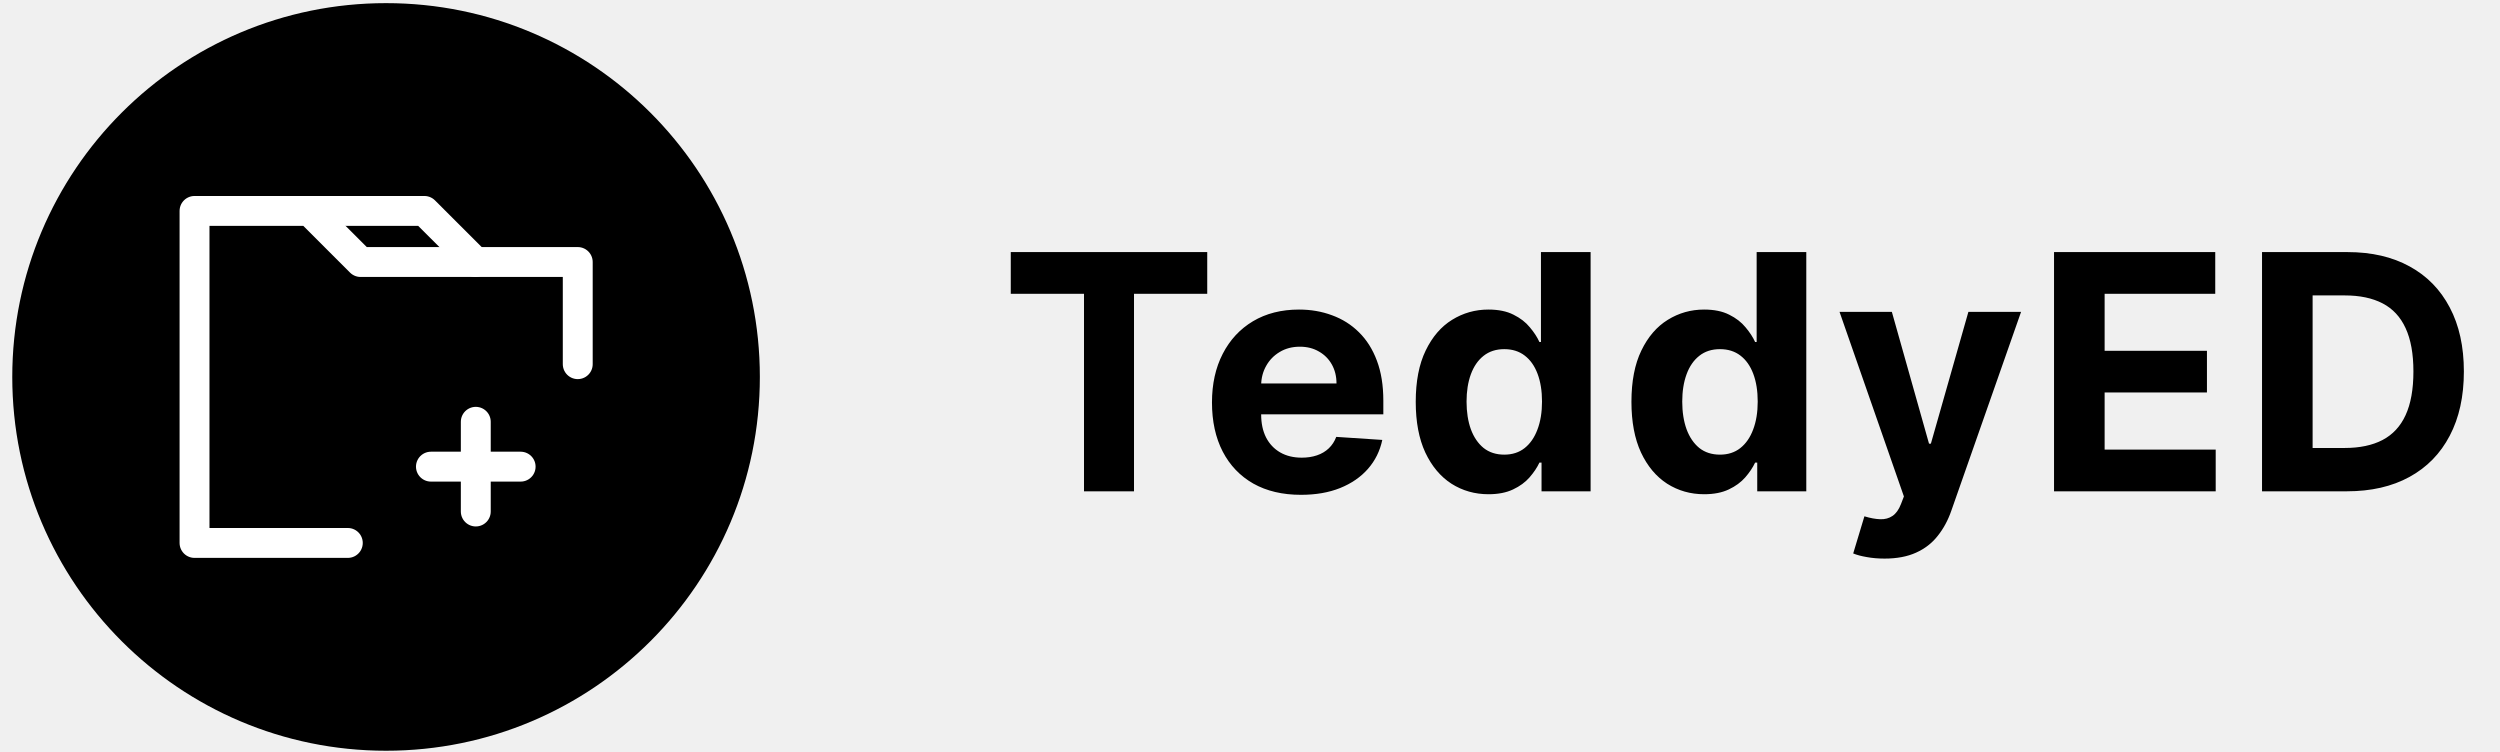
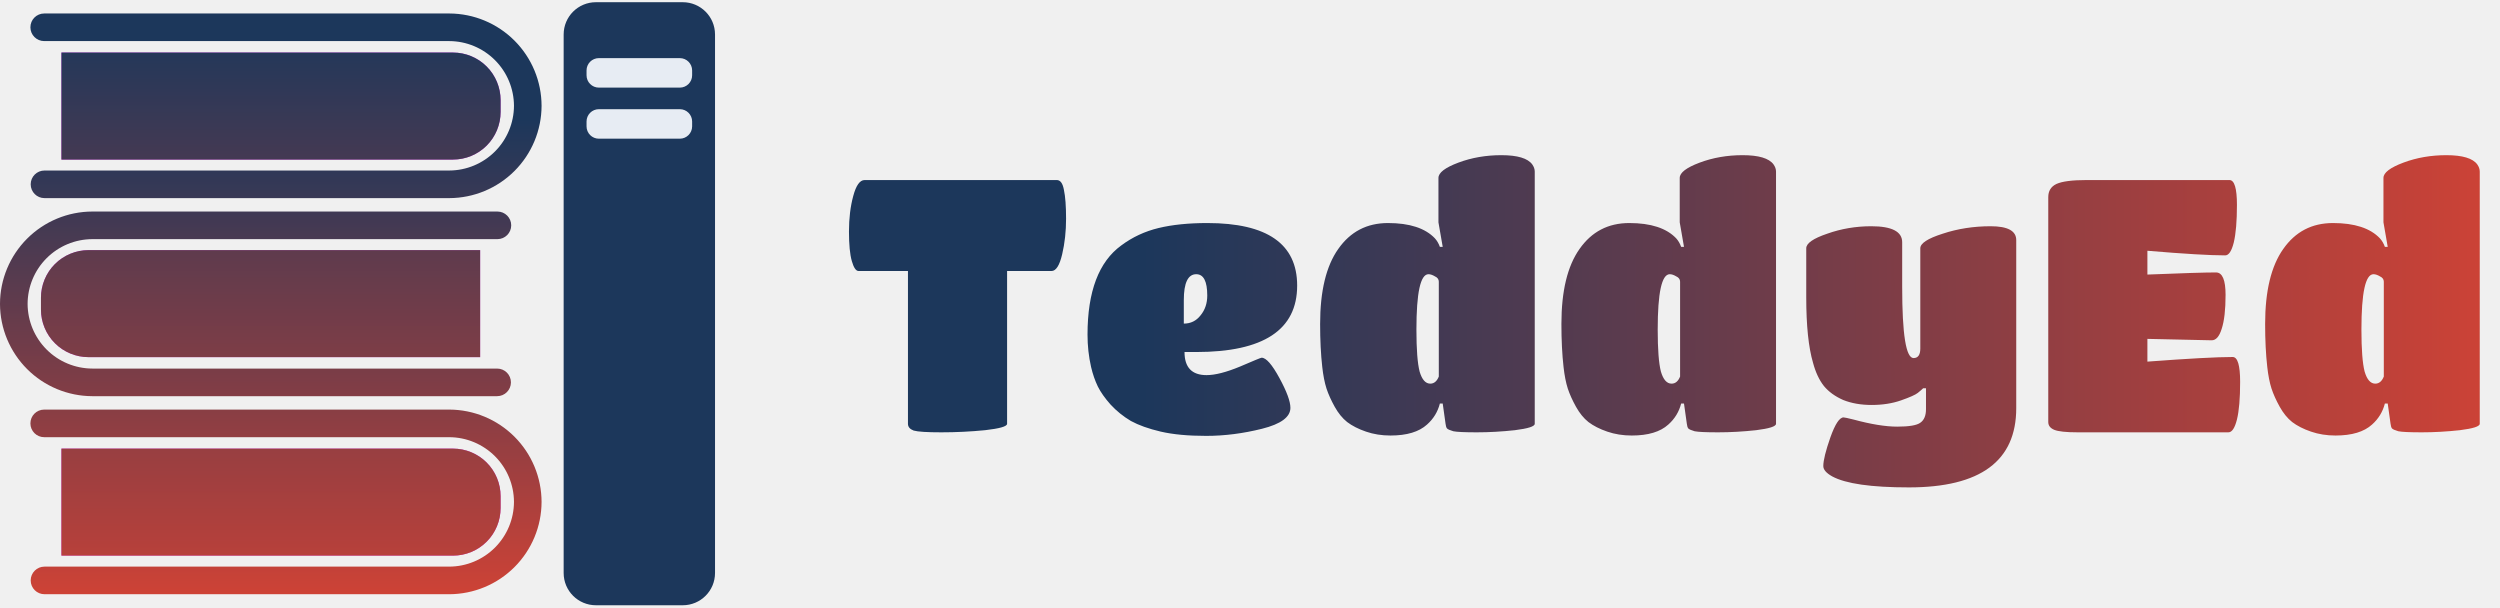
- <svg xmlns="http://www.w3.org/2000/svg" width="153" height="46" viewBox="0 0 153 46" fill="none">
-   <path fill-rule="evenodd" clip-rule="evenodd" d="M23.627 45.945C10.993 45.945 0.751 35.703 0.751 23.069C0.751 10.434 10.993 0.192 23.627 0.192C36.261 0.192 46.503 10.434 46.503 23.069C46.503 35.703 36.261 45.945 23.627 45.945Z" fill="black" />
-   <path d="M35.358 22.287V16.035H22.068L18.941 12.909H11.905V33.228H21.286" stroke="white" stroke-width="1.83" stroke-linecap="round" stroke-linejoin="round" />
-   <path d="M18.939 12.909H25.973L29.099 16.033" stroke="white" stroke-width="1.83" stroke-linecap="round" stroke-linejoin="round" />
-   <path d="M29.118 25.814V31.304" stroke="white" stroke-width="1.83" stroke-linecap="round" stroke-linejoin="round" />
-   <path d="M31.863 28.559H26.373" stroke="white" stroke-width="1.83" stroke-linecap="round" stroke-linejoin="round" />
-   <path d="M61.859 17.98V15.428H73.883V17.98H69.401V30.068H66.341V17.98H61.859ZM79.621 30.283C78.491 30.283 77.519 30.054 76.704 29.596C75.894 29.134 75.269 28.481 74.831 27.638C74.392 26.789 74.173 25.786 74.173 24.628C74.173 23.499 74.392 22.507 74.831 21.654C75.269 20.801 75.886 20.136 76.682 19.66C77.483 19.183 78.422 18.945 79.499 18.945C80.224 18.945 80.898 19.062 81.522 19.295C82.151 19.524 82.699 19.869 83.166 20.332C83.638 20.794 84.005 21.375 84.267 22.076C84.529 22.772 84.66 23.587 84.66 24.521V25.357H75.388V23.47H81.794C81.794 23.032 81.698 22.643 81.508 22.305C81.317 21.966 81.053 21.702 80.714 21.511C80.381 21.316 79.992 21.218 79.549 21.218C79.087 21.218 78.677 21.325 78.32 21.54C77.967 21.75 77.69 22.033 77.49 22.391C77.29 22.743 77.188 23.136 77.183 23.57V25.364C77.183 25.908 77.283 26.377 77.483 26.773C77.688 27.168 77.976 27.473 78.348 27.688C78.72 27.902 79.161 28.009 79.671 28.009C80.009 28.009 80.319 27.962 80.6 27.866C80.881 27.771 81.122 27.628 81.322 27.438C81.522 27.247 81.675 27.013 81.779 26.737L84.596 26.923C84.453 27.6 84.16 28.191 83.717 28.696C83.278 29.196 82.711 29.587 82.015 29.868C81.324 30.145 80.526 30.283 79.621 30.283ZM91.097 30.247C90.263 30.247 89.507 30.033 88.831 29.604C88.159 29.17 87.625 28.534 87.229 27.695C86.838 26.851 86.643 25.817 86.643 24.592C86.643 23.334 86.846 22.288 87.251 21.454C87.656 20.615 88.194 19.989 88.866 19.574C89.543 19.154 90.284 18.945 91.09 18.945C91.704 18.945 92.217 19.05 92.626 19.259C93.041 19.464 93.375 19.722 93.627 20.032C93.885 20.337 94.08 20.637 94.213 20.932H94.306V15.428H97.345V30.068H94.342V28.31H94.213C94.071 28.615 93.868 28.917 93.606 29.218C93.349 29.513 93.013 29.759 92.598 29.954C92.188 30.149 91.688 30.247 91.097 30.247ZM92.062 27.824C92.553 27.824 92.967 27.69 93.306 27.423C93.649 27.152 93.911 26.773 94.092 26.287C94.278 25.8 94.371 25.231 94.371 24.578C94.371 23.925 94.28 23.358 94.099 22.877C93.918 22.395 93.656 22.024 93.313 21.762C92.97 21.499 92.553 21.368 92.062 21.368C91.561 21.368 91.14 21.504 90.796 21.776C90.453 22.047 90.194 22.424 90.017 22.905C89.841 23.387 89.753 23.944 89.753 24.578C89.753 25.217 89.841 25.782 90.017 26.272C90.198 26.759 90.458 27.14 90.796 27.416C91.14 27.688 91.561 27.824 92.062 27.824ZM104.297 30.247C103.463 30.247 102.708 30.033 102.031 29.604C101.359 29.17 100.825 28.534 100.43 27.695C100.039 26.851 99.844 25.817 99.844 24.592C99.844 23.334 100.046 22.288 100.451 21.454C100.856 20.615 101.395 19.989 102.067 19.574C102.744 19.154 103.485 18.945 104.29 18.945C104.905 18.945 105.417 19.05 105.827 19.259C106.242 19.464 106.575 19.722 106.828 20.032C107.085 20.337 107.281 20.637 107.414 20.932H107.507V15.428H110.545V30.068H107.543V28.31H107.414C107.271 28.615 107.069 28.917 106.807 29.218C106.549 29.513 106.213 29.759 105.799 29.954C105.389 30.149 104.888 30.247 104.297 30.247ZM105.262 27.824C105.753 27.824 106.168 27.69 106.506 27.423C106.85 27.152 107.112 26.773 107.293 26.287C107.479 25.8 107.572 25.231 107.572 24.578C107.572 23.925 107.481 23.358 107.3 22.877C107.119 22.395 106.857 22.024 106.514 21.762C106.17 21.499 105.753 21.368 105.262 21.368C104.762 21.368 104.34 21.504 103.997 21.776C103.654 22.047 103.394 22.424 103.218 22.905C103.042 23.387 102.953 23.944 102.953 24.578C102.953 25.217 103.042 25.782 103.218 26.272C103.399 26.759 103.659 27.14 103.997 27.416C104.34 27.688 104.762 27.824 105.262 27.824ZM115.332 34.186C114.946 34.186 114.584 34.155 114.245 34.093C113.912 34.036 113.635 33.962 113.416 33.871L114.102 31.598C114.46 31.708 114.782 31.767 115.068 31.777C115.358 31.787 115.608 31.72 115.818 31.577C116.033 31.434 116.207 31.191 116.34 30.848L116.519 30.383L112.58 19.088H115.782L118.056 27.152H118.17L120.465 19.088H123.689L119.421 31.255C119.216 31.846 118.937 32.361 118.585 32.799C118.237 33.242 117.796 33.583 117.262 33.822C116.728 34.065 116.085 34.186 115.332 34.186ZM125.707 30.068V15.428H135.573V17.98H128.803V21.468H135.065V24.02H128.803V27.516H135.601V30.068H125.707ZM143.626 30.068H138.436V15.428H143.669C145.142 15.428 146.409 15.721 147.472 16.307C148.535 16.888 149.352 17.725 149.924 18.816C150.501 19.908 150.789 21.213 150.789 22.734C150.789 24.259 150.501 25.569 149.924 26.666C149.352 27.762 148.53 28.603 147.458 29.189C146.39 29.775 145.113 30.068 143.626 30.068ZM141.532 27.416H143.497C144.413 27.416 145.182 27.254 145.807 26.93C146.436 26.601 146.907 26.094 147.222 25.407C147.541 24.716 147.701 23.825 147.701 22.734C147.701 21.652 147.541 20.768 147.222 20.081C146.907 19.395 146.438 18.89 145.814 18.566C145.189 18.242 144.42 18.08 143.505 18.08H141.532V27.416Z" fill="black" />
+ <svg xmlns="http://www.w3.org/2000/svg" width="395" height="96" viewBox="0 0 395 96" fill="none">
+   <path fill-rule="evenodd" clip-rule="evenodd" d="M4.804 4.311C4.804 3.107 5.78 2.131 6.984 2.131H70.99H70.998C74.859 2.145 78.559 3.686 81.288 6.417C84.018 9.148 85.557 12.849 85.568 16.71V16.723C85.557 20.585 84.018 24.285 81.288 27.017C78.559 29.748 74.859 31.289 70.998 31.303L70.99 31.303H7.03C5.825 31.303 4.849 30.327 4.849 29.122C4.849 27.918 5.825 26.942 7.03 26.942H70.986C73.694 26.931 76.289 25.85 78.204 23.934C80.118 22.019 81.198 19.424 81.208 16.717C81.198 14.009 80.118 11.415 78.204 9.5C76.289 7.584 73.695 6.502 70.986 6.492H6.984C5.78 6.492 4.804 5.515 4.804 4.311ZM14.579 33.423L14.586 33.423L78.591 33.423C79.796 33.423 80.772 34.399 80.772 35.603C80.772 36.807 79.796 37.784 78.591 37.784H14.589C11.879 37.793 9.283 38.873 7.367 40.79C5.451 42.705 4.371 45.3 4.361 48.009C4.371 50.718 5.451 53.313 7.367 55.228C9.283 57.145 11.88 58.225 14.59 58.234H78.546C79.751 58.234 80.727 59.21 80.727 60.415C80.727 61.619 79.751 62.595 78.546 62.595H14.586L14.579 62.595C10.716 62.583 7.015 61.044 4.283 58.312C1.551 55.58 0.012 51.879 3.98159e-05 48.016L0 48.002C0.012 44.139 1.551 40.438 4.283 37.706C7.015 34.974 10.716 33.435 14.579 33.423ZM6.984 64.715C5.78 64.715 4.804 65.691 4.804 66.895C4.804 68.1 5.78 69.076 6.984 69.076H70.986C73.694 69.087 76.289 70.168 78.204 72.084C80.118 73.999 81.198 76.593 81.208 79.301C81.198 82.009 80.118 84.603 78.204 86.518C76.289 88.434 73.694 89.516 70.986 89.526H7.03C5.825 89.526 4.849 90.502 4.849 91.707C4.849 92.911 5.825 93.887 7.03 93.887H70.99L70.998 93.887C74.859 93.873 78.559 92.332 81.288 89.601C84.018 86.87 85.557 83.169 85.568 79.308V79.294C85.557 75.433 84.018 71.733 81.288 69.001C78.559 66.27 74.859 64.729 70.998 64.715H70.99H6.984Z" fill="url(#paint0_linear_468_2553)" />
+   <path fill-rule="evenodd" clip-rule="evenodd" d="M9.706 8.303H71.576C73.57 8.303 75.483 9.095 76.893 10.505C78.303 11.915 79.095 13.827 79.095 15.821V17.693C79.095 19.687 78.303 21.6 76.893 23.01C75.483 24.42 73.57 25.212 71.576 25.212H9.706V8.303ZM75.862 56.428H13.992C13.005 56.428 12.027 56.234 11.115 55.856C10.203 55.478 9.374 54.925 8.676 54.226C7.977 53.528 7.424 52.699 7.046 51.787C6.668 50.875 6.473 49.897 6.473 48.91V47.038C6.473 46.05 6.668 45.073 7.046 44.161C7.424 43.248 7.977 42.419 8.676 41.721C9.374 41.023 10.203 40.469 11.115 40.092C12.027 39.714 13.005 39.519 13.992 39.519H75.862V56.428ZM71.576 70.88H9.706V87.789H71.576C73.57 87.789 75.483 86.997 76.893 85.587C78.303 84.177 79.095 82.265 79.095 80.271V78.399C79.095 76.405 78.303 74.492 76.893 73.082C75.483 71.672 73.57 70.88 71.576 70.88Z" fill="#DE49F1" />
+   <path fill-rule="evenodd" clip-rule="evenodd" d="M9.706 8.303H71.576C73.57 8.303 75.483 9.095 76.893 10.505C78.303 11.915 79.095 13.827 79.095 15.821V17.693C79.095 19.687 78.303 21.6 76.893 23.01C75.483 24.42 73.57 25.212 71.576 25.212H9.706V8.303ZM75.862 56.428H13.992C13.005 56.428 12.027 56.234 11.115 55.856C10.203 55.478 9.374 54.925 8.676 54.226C7.977 53.528 7.424 52.699 7.046 51.787C6.668 50.875 6.473 49.897 6.473 48.91V47.038C6.473 46.05 6.668 45.073 7.046 44.161C7.424 43.248 7.977 42.419 8.676 41.721C9.374 41.023 10.203 40.469 11.115 40.092C12.027 39.714 13.005 39.519 13.992 39.519H75.862V56.428ZM71.576 70.88H9.706V87.789H71.576C73.57 87.789 75.483 86.997 76.893 85.587C78.303 84.177 79.095 82.265 79.095 80.271V78.399C79.095 76.405 78.303 74.492 76.893 73.082C75.483 71.672 73.57 70.88 71.576 70.88Z" fill="url(#paint1_linear_468_2553)" />
+   <path d="M107.876 0.349H94.155C91.339 0.349 89.057 2.631 89.057 5.446V90.534C89.057 93.349 91.339 95.631 94.155 95.631H107.876C110.691 95.631 112.974 93.349 112.974 90.534V5.446C112.974 2.631 110.691 0.349 107.876 0.349Z" fill="#1C375B" />
+   <path d="M107.41 9.183H94.621C93.545 9.183 92.674 10.055 92.674 11.13V11.897C92.674 12.972 93.545 13.844 94.621 13.844H107.41C108.485 13.844 109.357 12.972 109.357 11.897V11.13C109.357 10.055 108.485 9.183 107.41 9.183Z" fill="#E7ECF3" />
+   <path d="M107.41 17.251H94.621C93.545 17.251 92.674 18.123 92.674 19.198V19.965C92.674 21.041 93.545 21.913 94.621 21.913H107.41C108.485 21.913 109.357 21.041 109.357 19.965V19.198C109.357 18.123 108.485 17.251 107.41 17.251Z" fill="#E7ECF3" />
+   <path d="M159.12 66.96C159.12 67.372 157.96 67.709 155.639 67.971C153.356 68.195 151.054 68.308 148.734 68.308C146.451 68.308 144.991 68.214 144.355 68.027C143.756 67.802 143.457 67.447 143.457 66.96V42.82H135.653C135.242 42.82 134.886 42.296 134.587 41.248C134.287 40.2 134.137 38.647 134.137 36.588C134.137 34.492 134.362 32.621 134.811 30.974C135.26 29.29 135.859 28.448 136.608 28.448H166.979C167.541 28.448 167.915 28.972 168.102 30.02C168.327 31.068 168.439 32.584 168.439 34.567C168.439 36.551 168.233 38.422 167.822 40.181C167.41 41.941 166.848 42.82 166.137 42.82H159.12V66.96ZM187.154 55.62C187.154 58.053 188.315 59.269 190.635 59.269C191.982 59.269 193.741 58.82 195.912 57.922C198.083 56.986 199.224 56.518 199.337 56.518C200.048 56.518 200.984 57.585 202.144 59.718C203.304 61.852 203.884 63.423 203.884 64.434C203.884 65.894 202.387 66.998 199.393 67.746C196.399 68.495 193.461 68.869 190.579 68.869C187.734 68.869 185.339 68.644 183.393 68.195C181.484 67.746 179.912 67.185 178.677 66.511C177.48 65.8 176.413 64.939 175.477 63.929C174.579 62.918 173.905 61.964 173.456 61.066C173.007 60.13 172.651 59.101 172.389 57.978C172.015 56.331 171.828 54.628 171.828 52.869C171.828 46.057 173.606 41.36 177.161 38.778C178.92 37.468 180.885 36.551 183.056 36.027C185.227 35.503 187.791 35.241 190.747 35.241C200.216 35.241 204.951 38.535 204.951 45.122C204.951 52.12 199.636 55.62 189.007 55.62H187.154ZM187.042 47.423V51.129C188.127 51.129 189.007 50.698 189.681 49.837C190.392 48.977 190.747 47.929 190.747 46.694C190.747 44.448 190.167 43.325 189.007 43.325C187.697 43.325 187.042 44.691 187.042 47.423ZM219.696 68.813C218.311 68.813 217.02 68.607 215.822 68.195C214.625 67.784 213.633 67.278 212.847 66.68C212.098 66.081 211.443 65.276 210.882 64.266C210.32 63.255 209.89 62.301 209.591 61.402C209.291 60.467 209.067 59.325 208.917 57.978C208.692 55.994 208.58 53.73 208.58 51.185C208.58 45.983 209.535 42.034 211.443 39.339C213.352 36.607 215.972 35.241 219.303 35.241C222.709 35.241 225.179 36.046 226.713 37.655C227.05 38.029 227.312 38.478 227.499 39.002H227.949L227.275 35.129V28.111C227.275 27.288 228.323 26.483 230.419 25.697C232.515 24.911 234.779 24.518 237.212 24.518C239.757 24.518 241.385 25.005 242.096 25.978C242.358 26.352 242.489 26.727 242.489 27.101V66.96C242.489 67.372 241.441 67.709 239.345 67.971C237.286 68.195 235.284 68.308 233.338 68.308C231.429 68.308 230.194 68.251 229.633 68.139C229.109 67.99 228.772 67.84 228.622 67.69C228.51 67.54 228.435 67.297 228.398 66.96L227.949 63.76H227.499C227.163 65.07 226.489 66.174 225.478 67.073C224.206 68.233 222.278 68.813 219.696 68.813ZM225.984 60.616C226.582 60.616 227.032 60.242 227.331 59.494V44.504C227.331 44.13 227.125 43.849 226.713 43.662C226.339 43.438 226.002 43.325 225.703 43.325C224.43 43.325 223.794 46.245 223.794 52.083C223.794 55.19 223.963 57.398 224.299 58.708C224.674 59.98 225.235 60.616 225.984 60.616ZM257.819 68.813C256.434 68.813 255.143 68.607 253.945 68.195C252.747 67.784 251.755 67.278 250.969 66.68C250.221 66.081 249.566 65.276 249.005 64.266C248.443 63.255 248.013 62.301 247.713 61.402C247.414 60.467 247.189 59.325 247.04 57.978C246.815 55.994 246.703 53.73 246.703 51.185C246.703 45.983 247.657 42.034 249.566 39.339C251.475 36.607 254.095 35.241 257.426 35.241C260.831 35.241 263.302 36.046 264.836 37.655C265.173 38.029 265.435 38.478 265.622 39.002H266.071L265.397 35.129V28.111C265.397 27.288 266.445 26.483 268.541 25.697C270.637 24.911 272.902 24.518 275.334 24.518C277.879 24.518 279.507 25.005 280.218 25.978C280.48 26.352 280.611 26.727 280.611 27.101V66.96C280.611 67.372 279.564 67.709 277.468 67.971C275.409 68.195 273.407 68.308 271.461 68.308C269.552 68.308 268.317 68.251 267.755 68.139C267.231 67.99 266.895 67.84 266.745 67.69C266.633 67.54 266.558 67.297 266.52 66.96L266.071 63.76H265.622C265.285 65.07 264.612 66.174 263.601 67.073C262.328 68.233 260.401 68.813 257.819 68.813ZM264.106 60.616C264.705 60.616 265.154 60.242 265.454 59.494V44.504C265.454 44.13 265.248 43.849 264.836 43.662C264.462 43.438 264.125 43.325 263.826 43.325C262.553 43.325 261.917 46.245 261.917 52.083C261.917 55.19 262.085 57.398 262.422 58.708C262.796 59.98 263.358 60.616 264.106 60.616ZM304.306 64.659V61.346H303.857C303.67 61.533 303.389 61.777 303.015 62.076C302.641 62.376 301.761 62.769 300.376 63.255C298.992 63.742 297.438 63.985 295.717 63.985C294.032 63.985 292.535 63.723 291.225 63.199C289.953 62.638 288.942 61.908 288.194 61.009C287.445 60.074 286.865 58.839 286.454 57.304C285.742 54.871 285.387 51.428 285.387 46.974V39.227C285.387 38.441 286.491 37.674 288.699 36.925C290.907 36.139 293.228 35.746 295.661 35.746C298.917 35.746 300.545 36.588 300.545 38.273V45.346C300.545 52.832 301.144 56.574 302.341 56.574C303.052 56.574 303.408 56.069 303.408 55.059V39.227C303.408 38.441 304.587 37.674 306.945 36.925C309.303 36.139 311.829 35.746 314.524 35.746C317.218 35.746 318.566 36.476 318.566 37.936V64.49C318.566 72.836 312.914 77.009 301.611 77.009C295.661 77.009 291.618 76.429 289.485 75.269C288.549 74.745 288.082 74.202 288.082 73.641C288.082 72.743 288.456 71.227 289.204 69.094C289.953 66.998 290.645 65.95 291.282 65.95C291.431 65.95 291.955 66.062 292.854 66.287C295.623 67.035 297.925 67.409 299.759 67.409C301.63 67.409 302.846 67.204 303.408 66.792C304.007 66.38 304.306 65.669 304.306 64.659ZM352.089 68.308H328.285C326.451 68.308 325.216 68.177 324.58 67.915C323.944 67.653 323.626 67.241 323.626 66.68V31.143C323.626 30.17 324.056 29.477 324.917 29.066C325.815 28.654 327.406 28.448 329.689 28.448H352.257C353.043 28.448 353.436 29.758 353.436 32.378C353.436 34.96 353.268 36.944 352.931 38.329C352.594 39.676 352.145 40.35 351.584 40.35C349.151 40.35 345.053 40.107 339.289 39.62V43.381C344.828 43.157 348.44 43.045 350.124 43.045C351.134 43.045 351.64 44.224 351.64 46.581C351.64 48.939 351.434 50.736 351.022 51.971C350.648 53.169 350.124 53.767 349.45 53.767L339.289 53.543V57.136C345.801 56.649 350.292 56.406 352.763 56.406C353.548 56.406 353.941 57.716 353.941 60.336C353.941 62.956 353.773 64.939 353.436 66.287C353.099 67.634 352.65 68.308 352.089 68.308ZM369.007 68.813C367.622 68.813 366.331 68.607 365.133 68.195C363.935 67.784 362.944 67.278 362.158 66.68C361.409 66.081 360.754 65.276 360.193 64.266C359.631 63.255 359.201 62.301 358.902 61.402C358.602 60.467 358.378 59.325 358.228 57.978C358.003 55.994 357.891 53.73 357.891 51.185C357.891 45.983 358.845 42.034 360.754 39.339C362.663 36.607 365.283 35.241 368.614 35.241C372.02 35.241 374.49 36.046 376.024 37.655C376.361 38.029 376.623 38.478 376.81 39.002H377.259L376.586 35.129V28.111C376.586 27.288 377.634 26.483 379.73 25.697C381.825 24.911 384.09 24.518 386.522 24.518C389.068 24.518 390.696 25.005 391.407 25.978C391.669 26.352 391.8 26.727 391.8 27.101V66.96C391.8 67.372 390.752 67.709 388.656 67.971C386.597 68.195 384.595 68.308 382.649 68.308C380.74 68.308 379.505 68.251 378.944 68.139C378.42 67.99 378.083 67.84 377.933 67.69C377.821 67.54 377.746 67.297 377.708 66.96L377.259 63.76H376.81C376.473 65.07 375.8 66.174 374.789 67.073C373.517 68.233 371.589 68.813 369.007 68.813ZM375.294 60.616C375.893 60.616 376.342 60.242 376.642 59.494V44.504C376.642 44.13 376.436 43.849 376.024 43.662C375.65 43.438 375.313 43.325 375.014 43.325C373.741 43.325 373.105 46.245 373.105 52.083C373.105 55.19 373.273 57.398 373.61 58.708C373.985 59.98 374.546 60.616 375.294 60.616Z" fill="url(#paint2_linear_468_2553)" />
+   <defs>
+     <linearGradient id="paint0_linear_468_2553" x1="42.729" y1="2.24" x2="42.729" y2="93.748" gradientUnits="userSpaceOnUse">
+       <stop offset="0.182" stop-color="#1C375B" />
+       <stop offset="1" stop-color="#CD4236" />
+     </linearGradient>
+     <linearGradient id="paint1_linear_468_2553" x1="42.641" y1="3.373" x2="42.641" y2="99.798" gradientUnits="userSpaceOnUse">
+       <stop stop-color="#1C375B" />
+       <stop offset="1" stop-color="#CD4236" />
+     </linearGradient>
+     <linearGradient id="paint2_linear_468_2553" x1="133.015" y1="74.308" x2="394.015" y2="74.308" gradientUnits="userSpaceOnUse">
+       <stop offset="0.182" stop-color="#1C375B" />
+       <stop offset="1" stop-color="#CD4236" />
+     </linearGradient>
+   </defs>
</svg>
